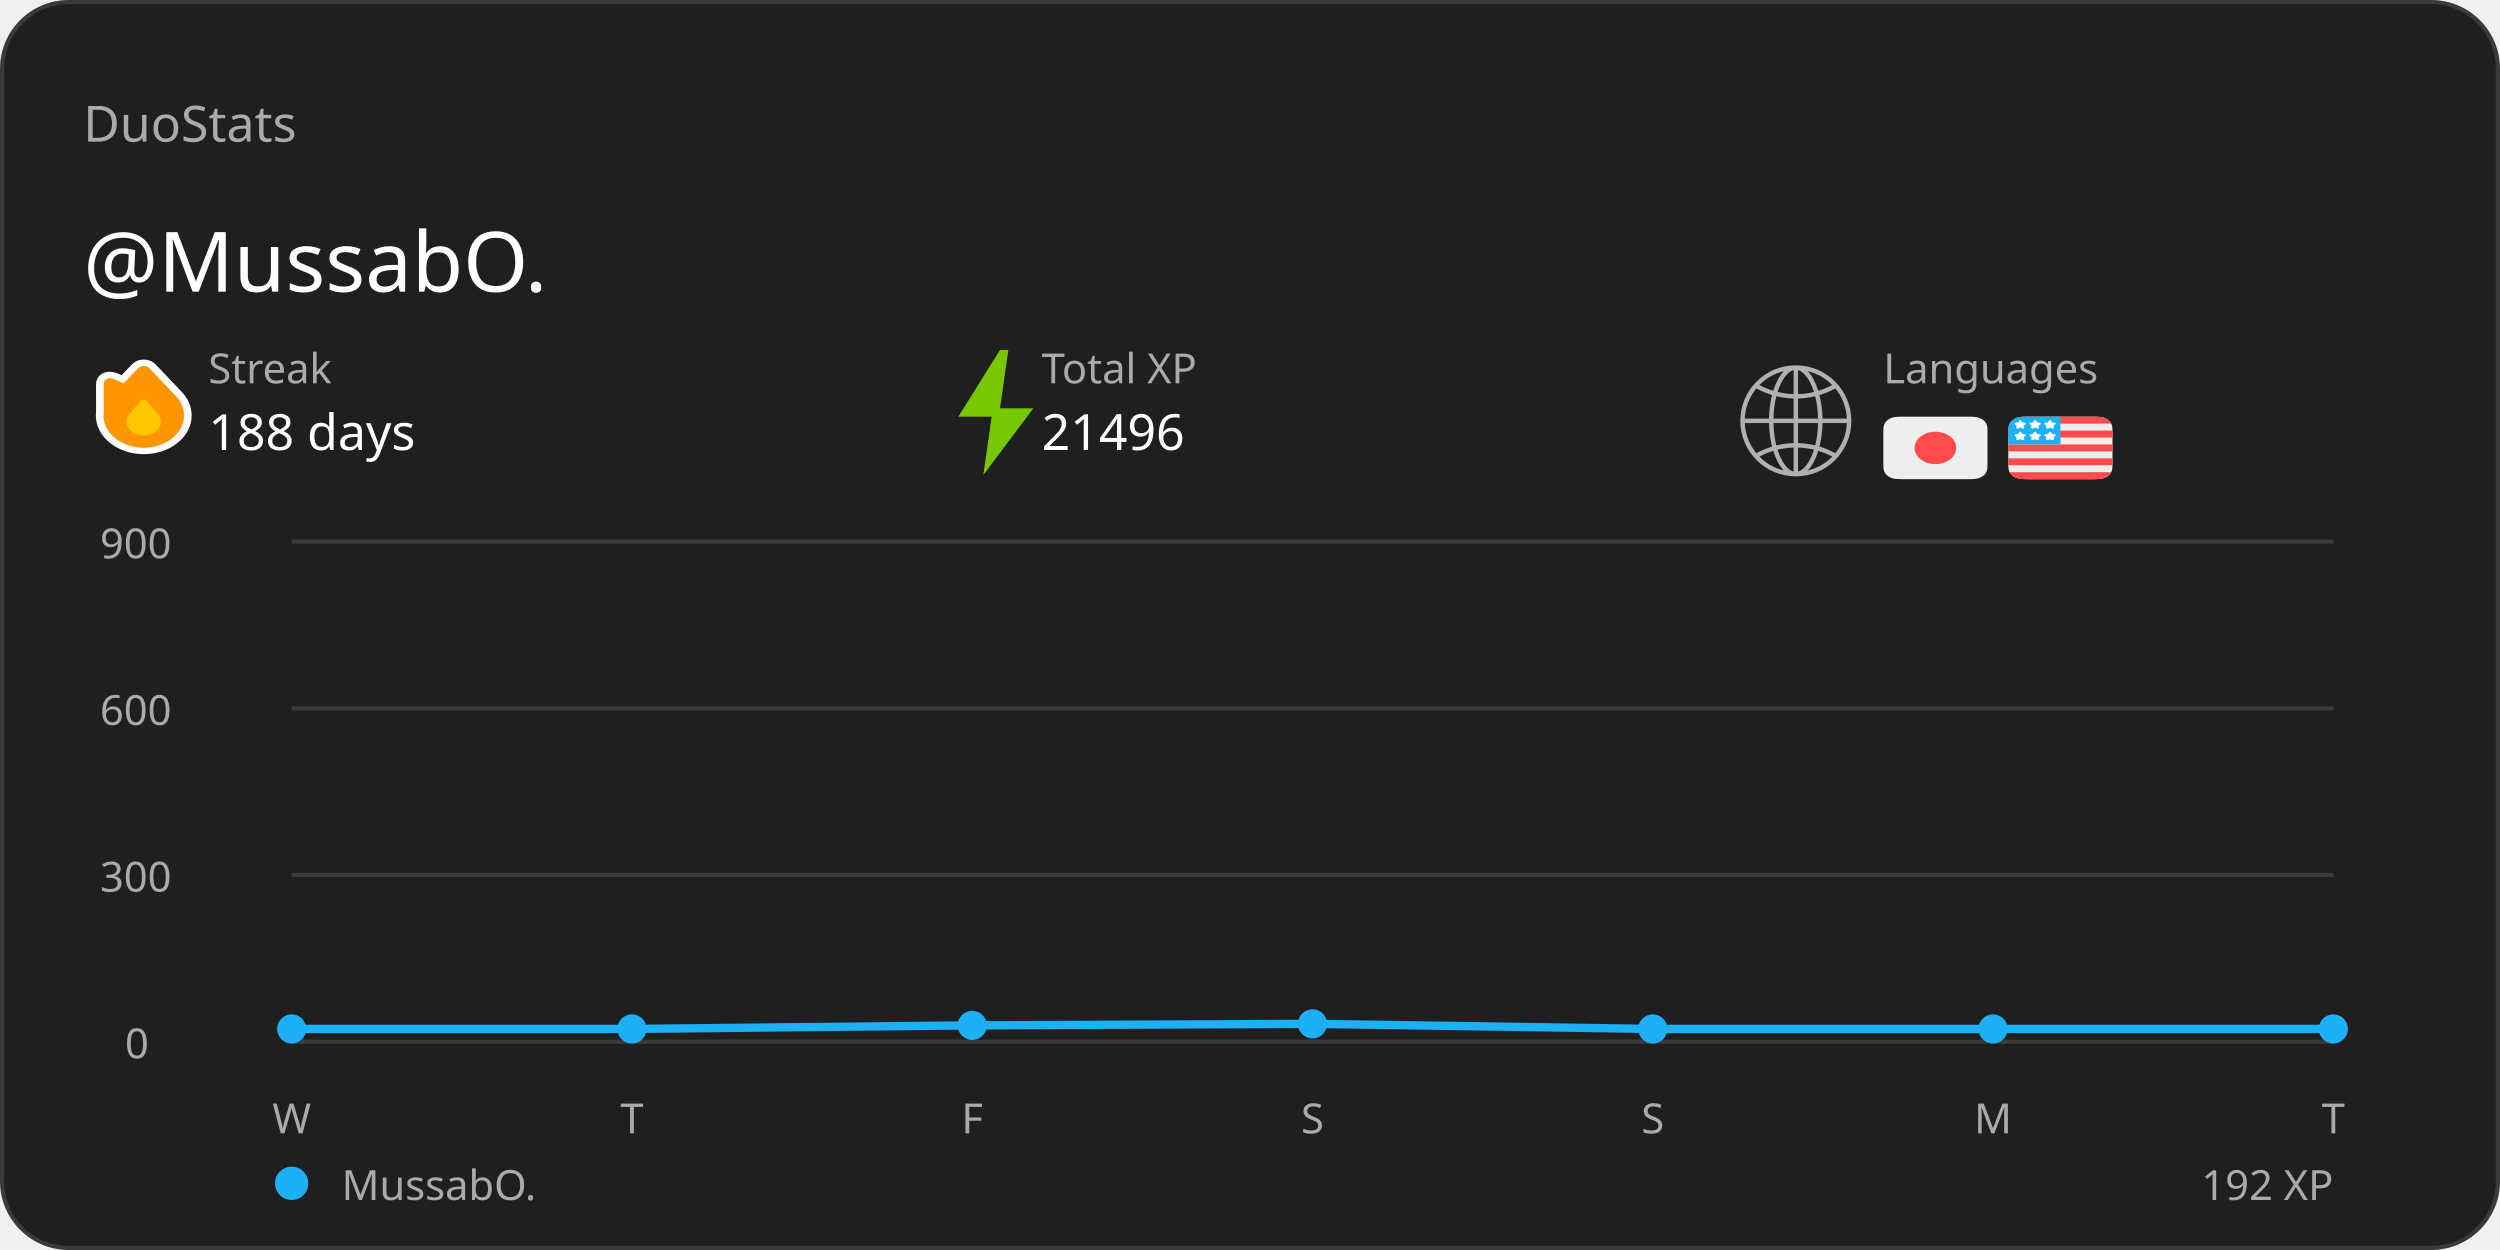
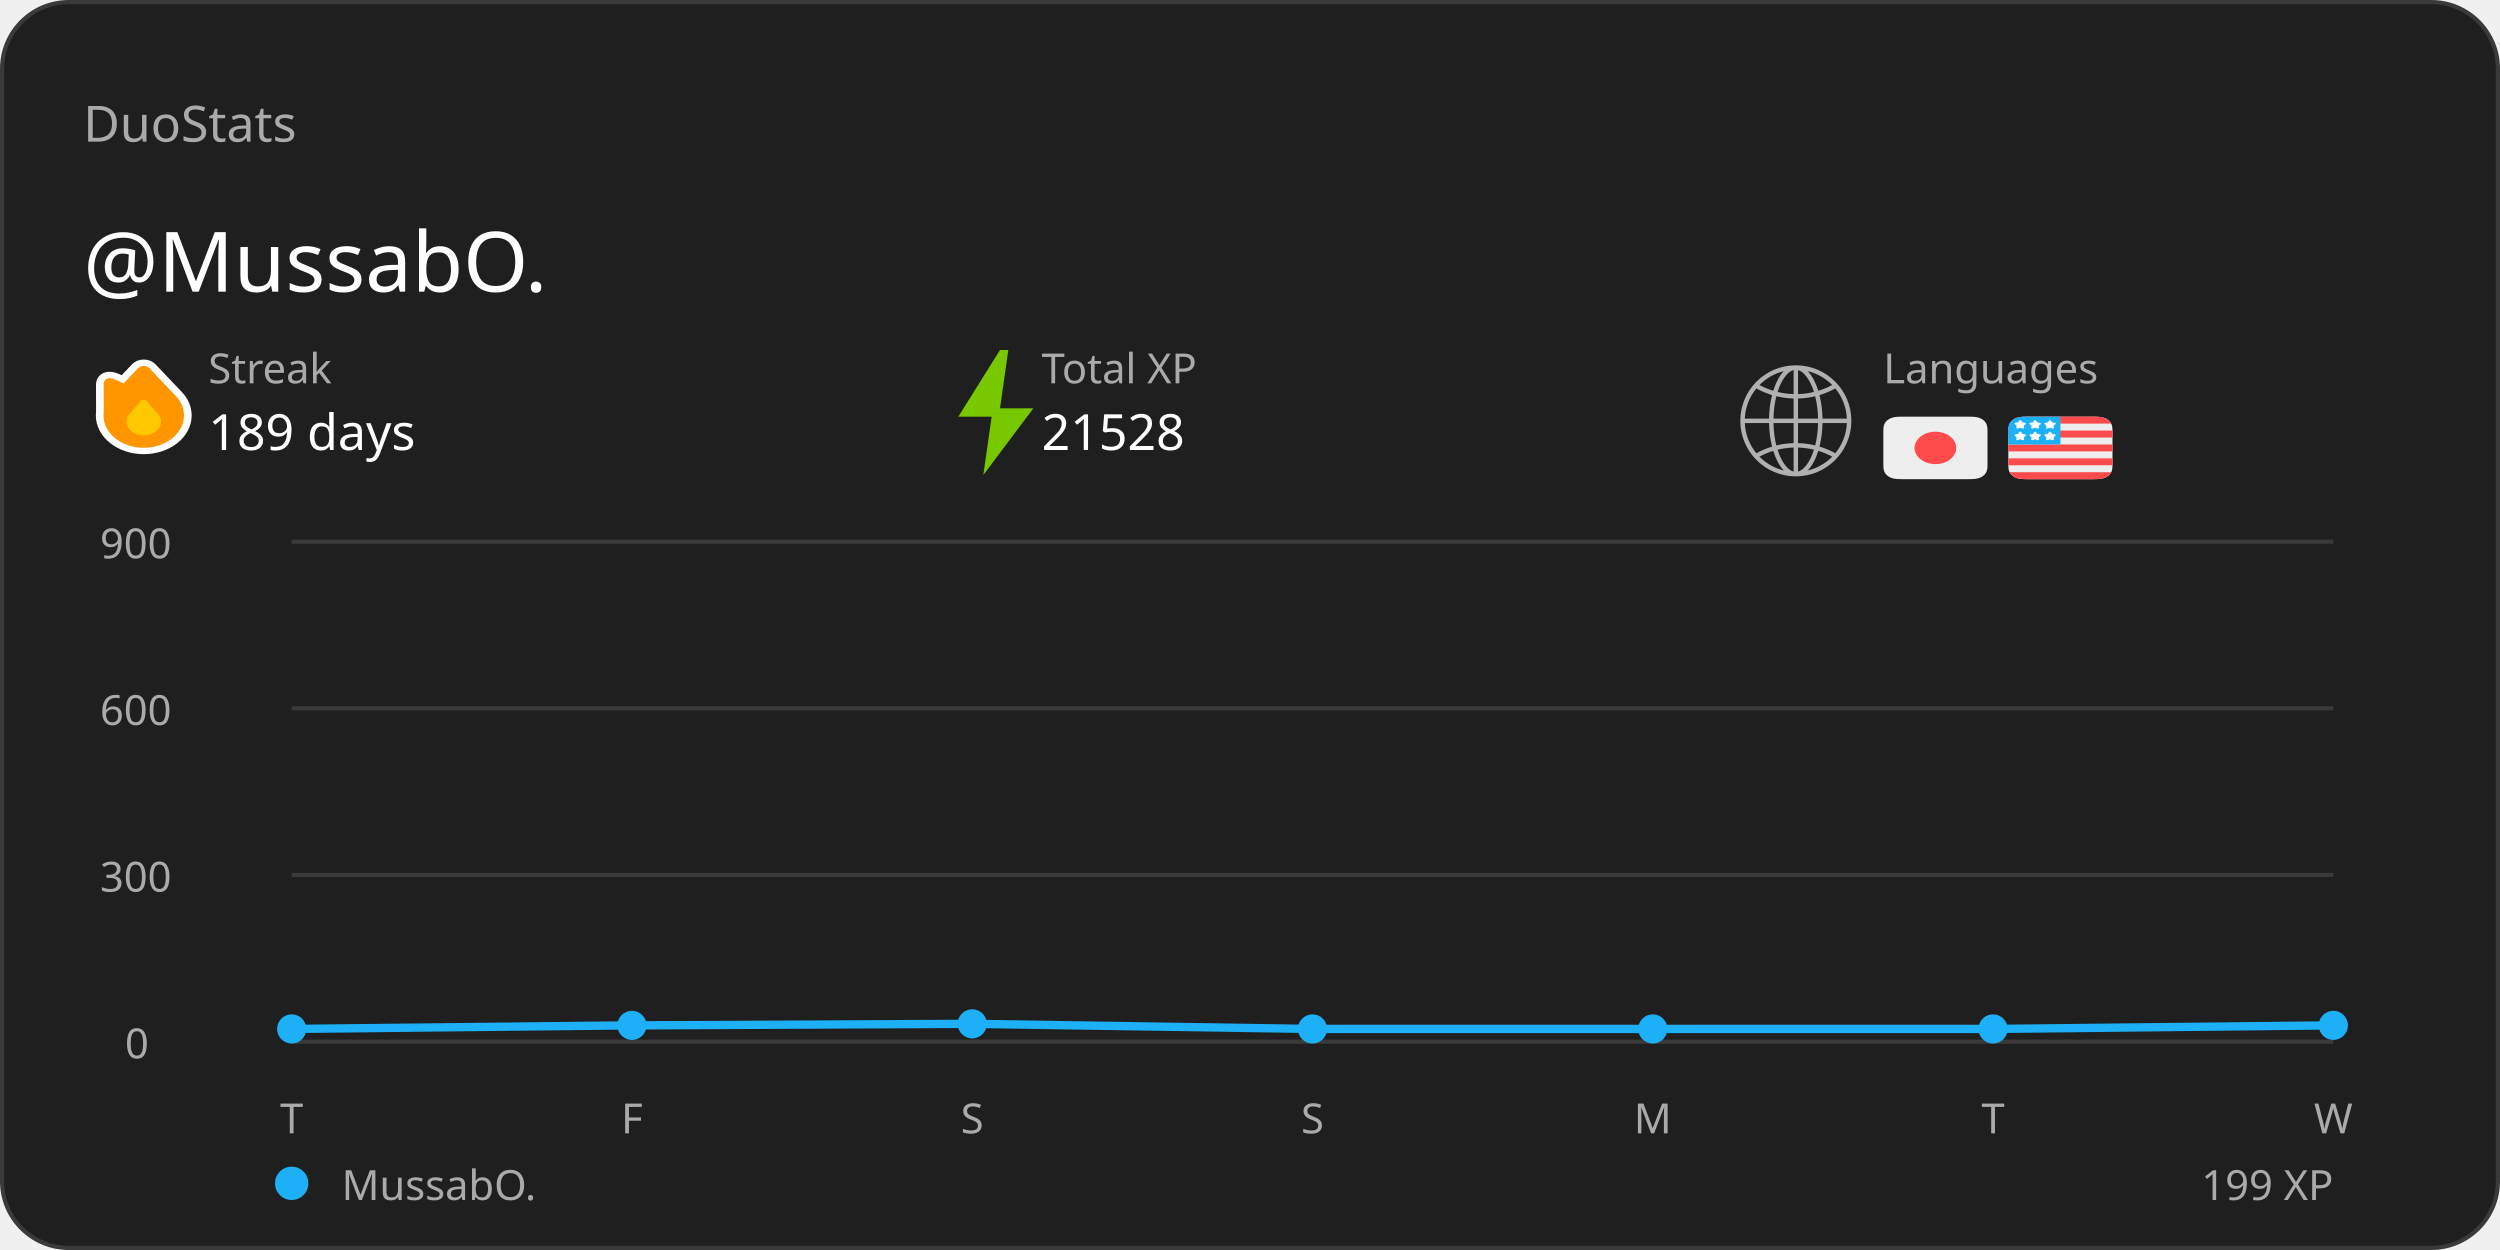
<svg xmlns="http://www.w3.org/2000/svg" width="600" height="300" viewBox="0 0 600 300">
  <rect x="0.5" y="0.5" width="599" height="299" rx="16" fill="#1F1F1F" stroke="#3A3A3A" />
  <text x="20" y="34" fill="#AAAAAA" font-size="12" font-family="DIN Round Pro, system-ui, sans-serif">DuoStats</text>
  <text x="20" y="70" fill="#FFFFFF" font-size="20" font-family="DIN Round Pro, system-ui, sans-serif">@MussabO.</text>
  <g transform="translate(23, 86) scale(0.92, 0.7666667)">
    <g id="Page-1" stroke="none" stroke-width="1" fill="none" fill-rule="evenodd">
      <g id="streak" transform="translate(1, 1)" fill-rule="nonzero">
        <g id="Group" fill="#FF9600" stroke="#FFFFFF" stroke-width="2">
          <path d="M0.068,15.675 L0.044,7.216 C0.039,5.334 1.25,3.942 3.056,4.246 C3.413,4.306 3.998,4.491 4.306,4.656 L5.997,5.561 L9.247,1.464 C9.793,0.776 10.622,0.376 11.5,0.376 C12.378,0.376 13.207,0.776 13.753,1.464 L20.523,10 C22.123,11.939 22.999,14.375 23,16.889 C23,23.034 17.843,28 11.5,28 C5.157,28 0,23.034 0,16.889 C0,16.481 0.023,16.076 0.068,15.675 Z" id="Path" />
        </g>
        <g id="Group" transform="translate(7, 11)" fill="#FFC800">
          <path d="M1.012,5.077 C1.026,5.04 1.046,5.005 1.069,4.973 L3.719,1.364 C3.893,1.127 4.17,0.987 4.464,0.987 C4.758,0.987 5.035,1.127 5.209,1.364 L7.732,4.8 C8.541,5.595 8.998,6.681 9,7.815 C9,10.208 6.985,12.148 4.5,12.148 C2.015,12.148 0,10.208 0,7.815 C0,6.776 0.38,5.823 1.012,5.077 L1.012,5.077 Z" id="Path" />
        </g>
      </g>
    </g>
  </g>
  <text x="50" y="92" fill="#AAAAAA" font-size="10" font-family="DIN Round Pro, system-ui, sans-serif">Streak</text>
-   <text x="50" y="108" fill="#FFFFFF" font-size="12" font-family="DIN Round Pro, system-ui, sans-serif">188 days</text>
+   <text x="50" y="108" fill="#FFFFFF" font-size="12" font-family="DIN Round Pro, system-ui, sans-serif">189 days</text>
  <path d="M240 84 230 100h8l-2 14 12-16h-8l2-14z" fill="#78C800" />
  <text x="250" y="92" fill="#AAAAAA" font-size="10" font-family="DIN Round Pro, system-ui, sans-serif">Total XP</text>
-   <text x="250" y="108" fill="#FFFFFF" font-size="12" font-family="DIN Round Pro, system-ui, sans-serif">21496</text>
+   <text x="250" y="108" fill="#FFFFFF" font-size="12" font-family="DIN Round Pro, system-ui, sans-serif">21528</text>
  <g transform="translate(415, 85) scale(1.0, 1.0)">
    <g id="SVGRepo_bgCarrier" stroke-width="0" />
    <g id="SVGRepo_tracerCarrier" stroke-linecap="round" stroke-linejoin="round" />
    <g id="SVGRepo_iconCarrier">
      <g id="icomoon-ignore"> </g>
      <path d="M16 2.672c-0.004 0-0.007 0-0.011 0-0.002 0-0.003 0-0.005 0-0.005 0-0.010 0.001-0.016 0.001-7.347 0.017-13.296 5.977-13.296 13.327 0 7.348 5.949 13.309 13.296 13.327 0.005 0 0.010 0.001 0.016 0.001 0.002 0 0.004 0 0.005 0 0.004 0 0.008 0 0.011 0 7.36 0 13.328-5.968 13.328-13.328s-5.968-13.328-13.328-13.328zM16.533 10.648c1.413-0.039 2.788-0.225 4.112-0.548 0.399 1.571 0.647 3.382 0.686 5.367h-4.798v-4.819zM16.533 9.582v-5.759c1.437 0.398 2.893 2.314 3.821 5.252-1.231 0.297-2.509 0.47-3.821 0.507zM15.467 3.81v5.772c-1.323-0.037-2.611-0.213-3.852-0.515 0.936-2.956 2.405-4.879 3.852-5.256zM15.467 10.647v4.82h-4.831c0.039-1.988 0.287-3.801 0.687-5.373 1.334 0.326 2.72 0.515 4.144 0.553zM9.563 15.467h-5.811c0.118-2.741 1.139-5.252 2.773-7.241 1.187 0.654 2.446 1.189 3.766 1.589-0.431 1.7-0.689 3.617-0.728 5.652zM9.563 16.533c0.039 2.034 0.297 3.951 0.728 5.651-1.319 0.401-2.579 0.936-3.766 1.59-1.635-1.989-2.656-4.5-2.773-7.241h5.811zM10.636 16.533h4.831v4.814c-1.424 0.038-2.81 0.228-4.145 0.555-0.399-1.571-0.647-3.383-0.686-5.369zM15.467 22.412v5.778c-1.448-0.378-2.919-2.303-3.854-5.263 1.241-0.302 2.53-0.478 3.854-0.515zM16.533 28.178v-5.765c1.313 0.038 2.591 0.211 3.822 0.508-0.928 2.941-2.384 4.86-3.822 5.257zM16.533 21.347v-4.814h4.798c-0.039 1.983-0.286 3.791-0.684 5.361-1.325-0.323-2.7-0.51-4.113-0.548zM22.404 16.533h5.845c-0.118 2.741-1.138 5.251-2.773 7.24-1.197-0.658-2.467-1.197-3.797-1.599 0.43-1.698 0.687-3.611 0.726-5.64zM22.404 15.467c-0.039-2.033-0.297-3.946-0.727-5.646 1.33-0.402 2.599-0.94 3.795-1.598 1.636 1.989 2.658 4.501 2.776 7.244h-5.845zM24.738 7.409c-1.061 0.564-2.18 1.031-3.35 1.385-0.623-2.005-1.498-3.642-2.533-4.717 2.27 0.545 4.297 1.719 5.883 3.332zM13.103 4.087c-1.029 1.073-1.9 2.702-2.521 4.697-1.158-0.353-2.268-0.815-3.319-1.375 1.575-1.602 3.587-2.774 5.84-3.322zM7.259 24.587c1.052-0.561 2.163-1.024 3.322-1.377 0.621 1.997 1.492 3.629 2.522 4.702-2.255-0.549-4.268-1.721-5.844-3.326zM18.855 27.922c1.036-1.075 1.911-2.712 2.535-4.721 1.17 0.355 2.29 0.82 3.351 1.387-1.586 1.614-3.614 2.791-5.886 3.334z" fill="#b0b0b0"> </path>
    </g>
  </g>
  <text x="452" y="92" fill="#AAAAAA" font-size="10" font-family="DIN Round Pro, system-ui, sans-serif">Languages</text>
  <g transform="translate(452, 100) scale(0.3571429, 0.2777778)">
    <g clip-path="url(#clip0_129_1008)">
      <path fill-rule="evenodd" clip-rule="evenodd" d="M12.563 0H57.437C61.805 0 63.389 0.455 64.987 1.309C66.584 2.163 67.837 3.416 68.691 5.013C69.545 6.61 70 8.195 70 12.563V41.437C70 45.805 69.545 47.389 68.691 48.986C67.837 50.584 66.584 51.837 64.987 52.691C63.389 53.545 61.805 54 57.437 54H12.563C8.195 54 6.61 53.545 5.013 52.691C3.416 51.837 2.163 50.584 1.309 48.986C0.455 47.389 0 45.805 0 41.437V12.563C0 8.195 0.455 6.61 1.309 5.013C2.163 3.416 3.416 2.163 5.013 1.309C6.61 0.455 8.195 0 12.563 0Z" fill="#EEEEEE" />
      <path d="M35 41C42.732 41 49 34.732 49 27C49 19.268 42.732 13 35 13C27.268 13 21 19.268 21 27C21 34.732 27.268 41 35 41Z" fill="#FF4B4B" />
    </g>
    <defs>
      <clipPath id="clip0_129_1008">
        <rect width="70" height="54" fill="white" />
      </clipPath>
    </defs>
  </g>
  <g transform="translate(482, 100) scale(0.3571429, 0.2777778)">
    <g clip-path="url(#clip0_129_593)">
      <path fill-rule="evenodd" clip-rule="evenodd" d="M12.563 0H57.437C61.805 0 63.389 0.455 64.987 1.309C66.584 2.163 67.837 3.416 68.691 5.013C69.545 6.61 70 8.195 70 12.563V41.437C70 45.805 69.545 47.389 68.691 48.986C67.837 50.584 66.584 51.837 64.987 52.691C63.389 53.545 61.805 54 57.437 54H12.563C8.195 54 6.61 53.545 5.013 52.691C3.416 51.837 2.163 50.584 1.309 48.986C0.455 47.389 0 45.805 0 41.437V12.563C0 8.195 0.455 6.61 1.309 5.013C2.163 3.416 3.416 2.163 5.013 1.309C6.61 0.455 8.195 0 12.563 0Z" fill="#EEEEEE" />
      <path fill-rule="evenodd" clip-rule="evenodd" d="M12.563 0H57.437C61.805 0 63.389 0.455 64.987 1.309C66.584 2.163 67.837 3.416 68.691 5.013C68.863 5.335 69.019 5.656 69.158 6H0.842C0.981 5.656 1.137 5.335 1.309 5.013C2.163 3.416 3.416 2.163 5.013 1.309C6.61 0.455 8.195 0 12.563 0Z" fill="#FF4B4B" />
      <path fill-rule="evenodd" clip-rule="evenodd" d="M69.997 12C69.999 12.182 70 12.37 70 12.563V18H0V12.563C0 12.37 0.001 12.182 0.003 12H69.997Z" fill="#FF4B4B" />
      <path fill-rule="evenodd" clip-rule="evenodd" d="M70 24V30H0V24H70Z" fill="#FF4B4B" />
      <path fill-rule="evenodd" clip-rule="evenodd" d="M70 41.437C70 41.63 69.999 41.818 69.997 42H0.003C0.001 41.818 0 41.63 0 41.437V36H70V41.437Z" fill="#FF4B4B" />
      <path fill-rule="evenodd" clip-rule="evenodd" d="M69.158 48C69.019 48.344 68.863 48.665 68.691 48.986C67.837 50.584 66.584 51.837 64.987 52.691C63.389 53.545 61.805 54 57.437 54H12.563C8.195 54 6.61 53.545 5.013 52.691C3.416 51.837 2.163 50.584 1.309 48.986C1.137 48.665 0.981 48.344 0.842 48H69.158Z" fill="#FF4B4B" />
      <path fill-rule="evenodd" clip-rule="evenodd" d="M12.563 0H35V24H0V12.563C0 8.195 0.455 6.61 1.309 5.013C2.163 3.416 3.416 2.163 5.013 1.309C6.61 0.455 8.195 0 12.563 0Z" fill="#1CB0F6" />
      <path d="M27.806 9.602L26.531 10.273C26.13 10.483 25.635 10.329 25.424 9.929C25.341 9.769 25.312 9.586 25.342 9.409L25.586 7.988C25.609 7.853 25.564 7.715 25.466 7.62L24.434 6.614C24.11 6.298 24.103 5.779 24.419 5.455C24.545 5.326 24.71 5.242 24.888 5.216L26.314 5.009C26.45 4.989 26.567 4.904 26.628 4.781L27.266 3.489C27.466 3.083 27.957 2.916 28.363 3.117C28.525 3.196 28.655 3.327 28.735 3.489L29.373 4.781C29.434 4.904 29.551 4.989 29.687 5.009L31.113 5.216C31.561 5.281 31.871 5.697 31.806 6.145C31.78 6.323 31.696 6.488 31.567 6.614L30.535 7.62C30.437 7.715 30.392 7.853 30.415 7.988L30.659 9.409C30.735 9.855 30.436 10.278 29.99 10.355C29.812 10.385 29.629 10.356 29.47 10.273L28.194 9.602C28.073 9.538 27.928 9.538 27.806 9.602Z" fill="white" />
      <path d="M27.806 19.602L26.531 20.273C26.13 20.483 25.635 20.329 25.424 19.929C25.341 19.769 25.312 19.587 25.342 19.409L25.586 17.988C25.609 17.853 25.564 17.715 25.466 17.62L24.434 16.614C24.11 16.298 24.103 15.779 24.419 15.455C24.545 15.326 24.71 15.242 24.888 15.216L26.314 15.009C26.45 14.989 26.567 14.904 26.628 14.781L27.266 13.489C27.466 13.083 27.957 12.916 28.363 13.117C28.525 13.196 28.655 13.327 28.735 13.489L29.373 14.781C29.434 14.904 29.551 14.989 29.687 15.009L31.113 15.216C31.561 15.281 31.871 15.697 31.806 16.145C31.78 16.323 31.696 16.488 31.567 16.614L30.535 17.62C30.437 17.715 30.392 17.853 30.415 17.988L30.659 19.409C30.735 19.855 30.436 20.278 29.99 20.355C29.812 20.385 29.629 20.356 29.47 20.273L28.194 19.602C28.073 19.538 27.928 19.538 27.806 19.602Z" fill="white" />
      <path d="M17.806 9.602L16.531 10.273C16.13 10.483 15.635 10.329 15.425 9.929C15.341 9.769 15.312 9.586 15.342 9.409L15.586 7.988C15.609 7.853 15.564 7.715 15.466 7.62L14.434 6.614C14.11 6.298 14.103 5.779 14.419 5.455C14.545 5.326 14.71 5.242 14.888 5.216L16.314 5.009C16.45 4.989 16.567 4.904 16.628 4.781L17.266 3.489C17.466 3.083 17.957 2.916 18.363 3.117C18.525 3.196 18.655 3.327 18.735 3.489L19.373 4.781C19.434 4.904 19.551 4.989 19.687 5.009L21.113 5.216C21.561 5.281 21.871 5.697 21.806 6.145C21.78 6.323 21.696 6.488 21.567 6.614L20.535 7.62C20.437 7.715 20.392 7.853 20.415 7.988L20.659 9.409C20.735 9.855 20.436 10.278 19.99 10.355C19.812 10.385 19.629 10.356 19.47 10.273L18.194 9.602C18.073 9.538 17.928 9.538 17.806 9.602Z" fill="white" />
      <path d="M17.806 19.602L16.531 20.273C16.13 20.483 15.635 20.329 15.425 19.929C15.341 19.769 15.312 19.587 15.342 19.409L15.586 17.988C15.609 17.853 15.564 17.715 15.466 17.62L14.434 16.614C14.11 16.298 14.103 15.779 14.419 15.455C14.545 15.326 14.71 15.242 14.888 15.216L16.314 15.009C16.45 14.989 16.567 14.904 16.628 14.781L17.266 13.489C17.466 13.083 17.957 12.916 18.363 13.117C18.525 13.196 18.655 13.327 18.735 13.489L19.373 14.781C19.434 14.904 19.551 14.989 19.687 15.009L21.113 15.216C21.561 15.281 21.871 15.697 21.806 16.145C21.78 16.323 21.696 16.488 21.567 16.614L20.535 17.62C20.437 17.715 20.392 17.853 20.415 17.988L20.659 19.409C20.735 19.855 20.436 20.278 19.99 20.355C19.812 20.385 19.629 20.356 19.47 20.273L18.194 19.602C18.073 19.538 17.928 19.538 17.806 19.602Z" fill="white" />
      <path d="M7.807 9.602L6.531 10.273C6.13 10.483 5.635 10.329 5.424 9.929C5.341 9.769 5.312 9.586 5.342 9.409L5.586 7.988C5.609 7.853 5.564 7.715 5.466 7.62L4.434 6.614C4.11 6.298 4.103 5.779 4.419 5.455C4.545 5.326 4.71 5.242 4.888 5.216L6.314 5.009C6.45 4.989 6.567 4.904 6.628 4.781L7.266 3.489C7.466 3.083 7.957 2.916 8.363 3.117C8.525 3.196 8.655 3.327 8.735 3.489L9.373 4.781C9.434 4.904 9.551 4.989 9.687 5.009L11.113 5.216C11.561 5.281 11.871 5.697 11.806 6.145C11.78 6.323 11.696 6.488 11.567 6.614L10.535 7.62C10.437 7.715 10.392 7.853 10.415 7.988L10.659 9.409C10.735 9.855 10.436 10.278 9.99 10.355C9.812 10.385 9.629 10.356 9.47 10.273L8.194 9.602C8.073 9.538 7.928 9.538 7.807 9.602Z" fill="white" />
      <path d="M7.807 19.602L6.531 20.273C6.13 20.483 5.635 20.329 5.424 19.929C5.341 19.769 5.312 19.587 5.342 19.409L5.586 17.988C5.609 17.853 5.564 17.715 5.466 17.62L4.434 16.614C4.11 16.298 4.103 15.779 4.419 15.455C4.545 15.326 4.71 15.242 4.888 15.216L6.314 15.009C6.45 14.989 6.567 14.904 6.628 14.781L7.266 13.489C7.466 13.083 7.957 12.916 8.363 13.117C8.525 13.196 8.655 13.327 8.735 13.489L9.373 14.781C9.434 14.904 9.551 14.989 9.687 15.009L11.113 15.216C11.561 15.281 11.871 15.697 11.806 16.145C11.78 16.323 11.696 16.488 11.567 16.614L10.535 17.62C10.437 17.715 10.392 17.853 10.415 17.988L10.659 19.409C10.735 19.855 10.436 20.278 9.99 20.355C9.812 20.385 9.629 20.356 9.47 20.273L8.194 19.602C8.073 19.538 7.928 19.538 7.807 19.602Z" fill="white" />
    </g>
    <defs>
      <clipPath id="clip0_129_593">
        <rect width="70" height="54" fill="white" />
      </clipPath>
    </defs>
  </g>
  <g stroke="#3A3A3A" stroke-width="1">
    <line x1="70" y1="250" x2="560" y2="250" />
    <line x1="70" y1="210" x2="560" y2="210" />
    <line x1="70" y1="170" x2="560" y2="170" />
    <line x1="70" y1="130" x2="560" y2="130" />
  </g>
  <g fill="#AAAAAA" font-size="10" font-family="DIN Round Pro, system-ui, sans-serif">
    <text x="30" y="254">0</text>
    <text x="24" y="214">300</text>
    <text x="24" y="174">600</text>
    <text x="24" y="134">900</text>
  </g>
-   <polyline points="70.0,246.944 151.667,246.944 233.333,246.089 315.0,245.722 396.667,246.944 478.333,246.944 560.0,246.944" fill="none" stroke="#1DB0F6" stroke-width="2" stroke-linecap="round" stroke-linejoin="round" />
+   <polyline points="70.0,246.944 151.667,246.089 233.333,245.722 315.0,246.944 396.667,246.944 478.333,246.944 560.0,246.089" fill="none" stroke="#1DB0F6" stroke-width="2" stroke-linecap="round" stroke-linejoin="round" />
  <circle cx="70.0" cy="246.944" r="3.5" fill="#1DB0F6" />
-   <circle cx="151.667" cy="246.944" r="3.5" fill="#1DB0F6" />
-   <circle cx="233.333" cy="246.089" r="3.5" fill="#1DB0F6" />
-   <circle cx="315.0" cy="245.722" r="3.5" fill="#1DB0F6" />
+   <circle cx="151.667" cy="246.089" r="3.5" fill="#1DB0F6" />
+   <circle cx="233.333" cy="245.722" r="3.5" fill="#1DB0F6" />
+   <circle cx="315.0" cy="246.944" r="3.5" fill="#1DB0F6" />
  <circle cx="396.667" cy="246.944" r="3.5" fill="#1DB0F6" />
  <circle cx="478.333" cy="246.944" r="3.5" fill="#1DB0F6" />
-   <circle cx="560.0" cy="246.944" r="3.5" fill="#1DB0F6" />
-   <text x="70.0" y="272" fill="#AAAAAA" font-size="10" text-anchor="middle" font-family="DIN Round Pro, system-ui, sans-serif">W</text>
-   <text x="151.667" y="272" fill="#AAAAAA" font-size="10" text-anchor="middle" font-family="DIN Round Pro, system-ui, sans-serif">T</text>
-   <text x="233.333" y="272" fill="#AAAAAA" font-size="10" text-anchor="middle" font-family="DIN Round Pro, system-ui, sans-serif">F</text>
+   <circle cx="560.0" cy="246.089" r="3.5" fill="#1DB0F6" />
+   <text x="70.0" y="272" fill="#AAAAAA" font-size="10" text-anchor="middle" font-family="DIN Round Pro, system-ui, sans-serif">T</text>
+   <text x="151.667" y="272" fill="#AAAAAA" font-size="10" text-anchor="middle" font-family="DIN Round Pro, system-ui, sans-serif">F</text>
+   <text x="233.333" y="272" fill="#AAAAAA" font-size="10" text-anchor="middle" font-family="DIN Round Pro, system-ui, sans-serif">S</text>
  <text x="315.0" y="272" fill="#AAAAAA" font-size="10" text-anchor="middle" font-family="DIN Round Pro, system-ui, sans-serif">S</text>
-   <text x="396.667" y="272" fill="#AAAAAA" font-size="10" text-anchor="middle" font-family="DIN Round Pro, system-ui, sans-serif">S</text>
-   <text x="478.333" y="272" fill="#AAAAAA" font-size="10" text-anchor="middle" font-family="DIN Round Pro, system-ui, sans-serif">M</text>
-   <text x="560.0" y="272" fill="#AAAAAA" font-size="10" text-anchor="middle" font-family="DIN Round Pro, system-ui, sans-serif">T</text>
+   <text x="396.667" y="272" fill="#AAAAAA" font-size="10" text-anchor="middle" font-family="DIN Round Pro, system-ui, sans-serif">M</text>
+   <text x="478.333" y="272" fill="#AAAAAA" font-size="10" text-anchor="middle" font-family="DIN Round Pro, system-ui, sans-serif">T</text>
+   <text x="560.0" y="272" fill="#AAAAAA" font-size="10" text-anchor="middle" font-family="DIN Round Pro, system-ui, sans-serif">W</text>
  <circle cx="70" cy="284" r="4" fill="#1DB0F6" />
  <text x="82" y="288" fill="#AAAAAA" font-size="10" font-family="DIN Round Pro, system-ui, sans-serif">MussabO.</text>
-   <text x="560" y="288" fill="#AAAAAA" font-size="10" text-anchor="end" font-family="DIN Round Pro, system-ui, sans-serif">192 XP</text>
+   <text x="560" y="288" fill="#AAAAAA" font-size="10" text-anchor="end" font-family="DIN Round Pro, system-ui, sans-serif">199 XP</text>
</svg>
